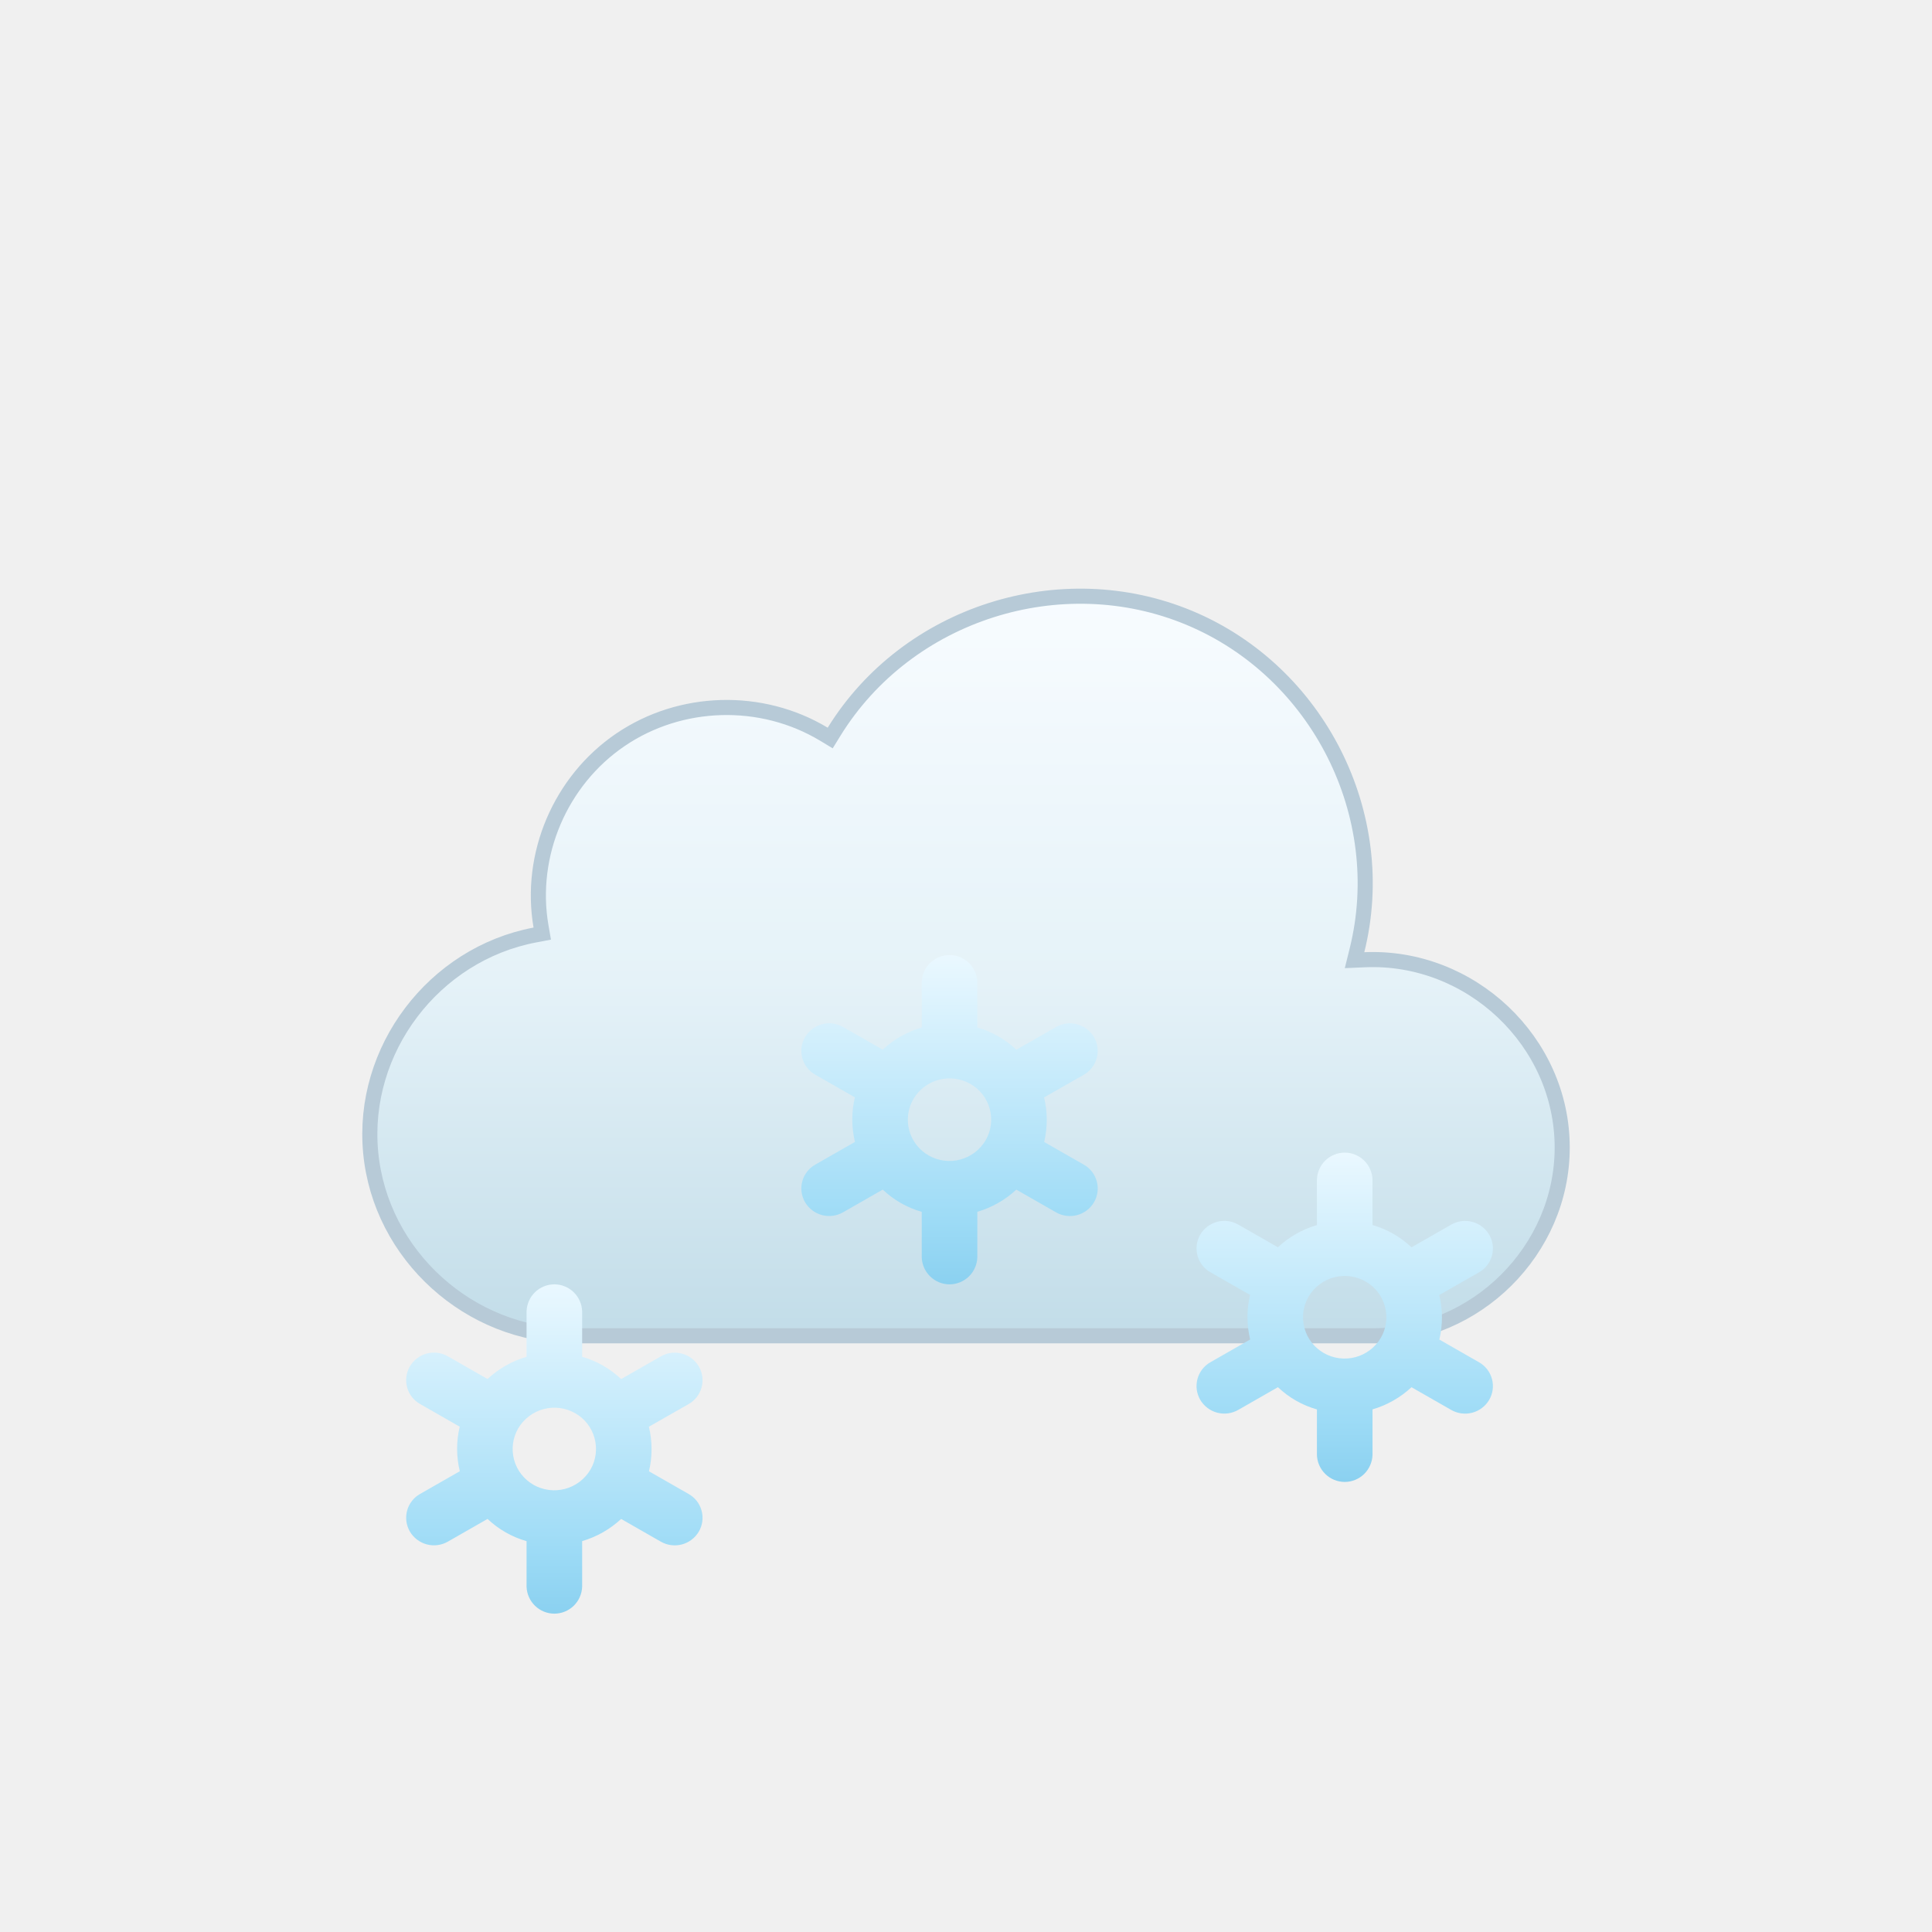
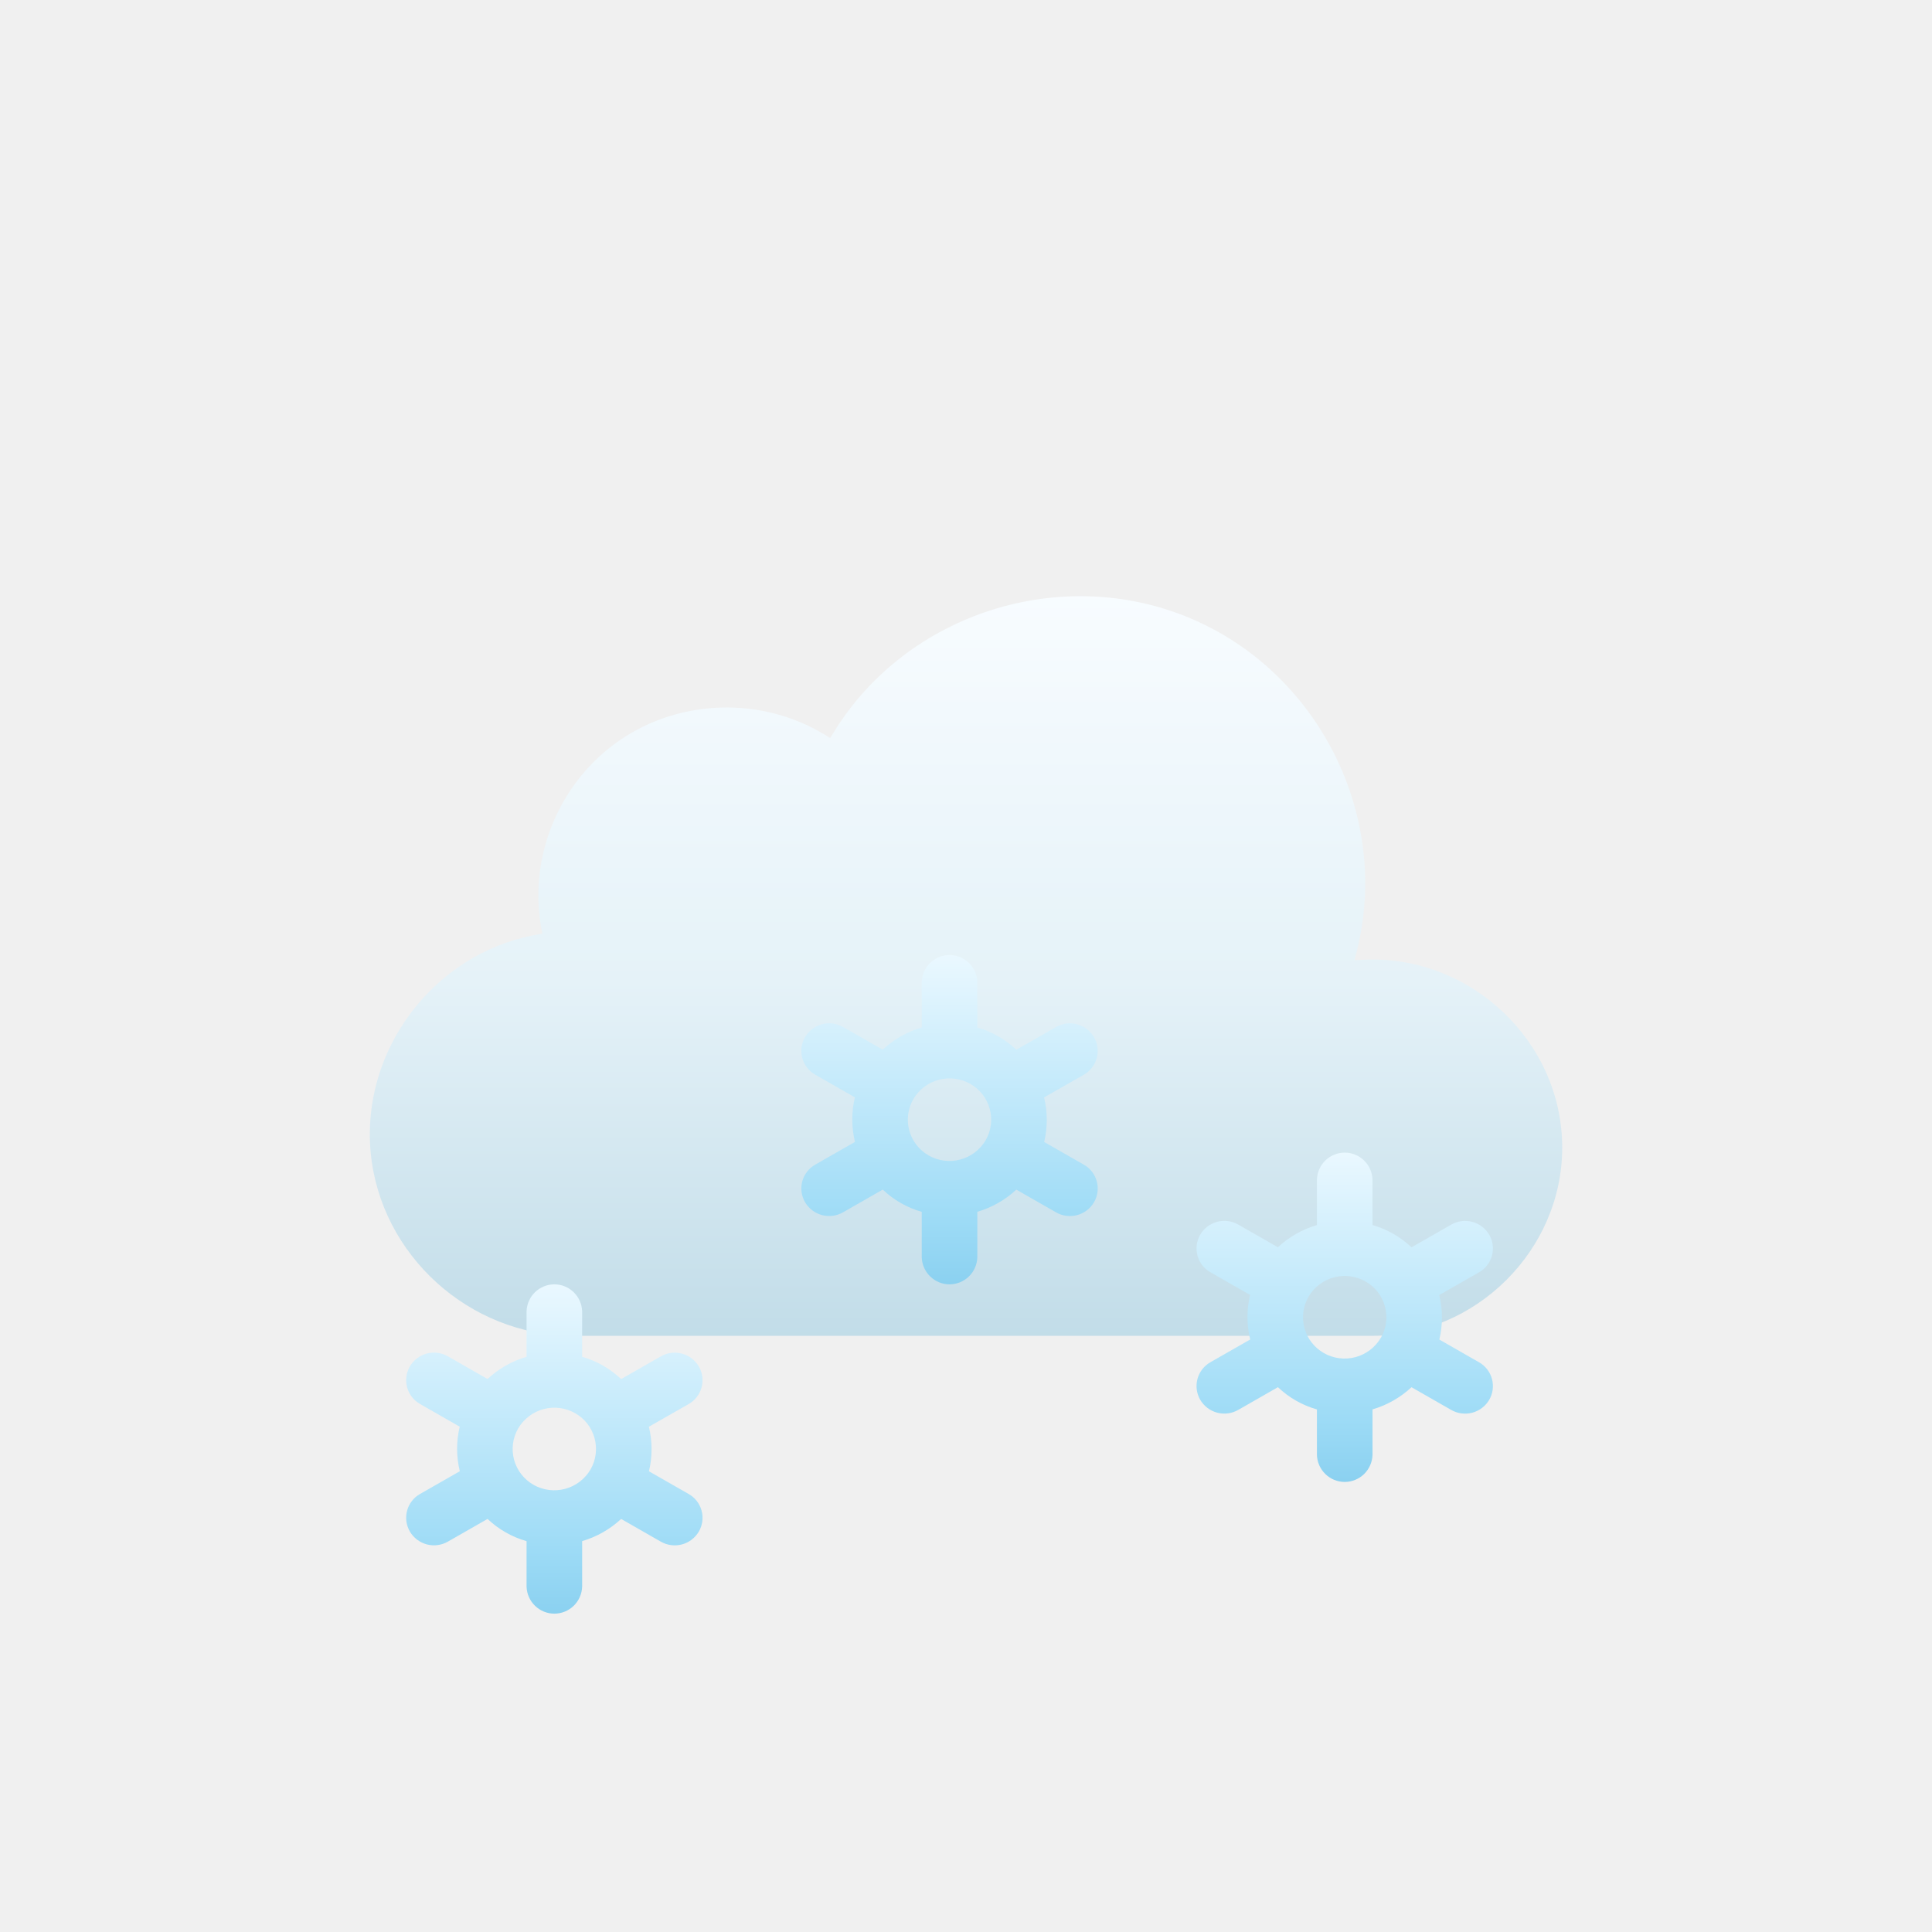
<svg xmlns="http://www.w3.org/2000/svg" viewBox="-24 -24 176 176" fill="none">
  <g id="snow" clip-path="url(#clip0_1858_8860)">
    <g id="Sky" transform="translate(-24 -24) scale(1.375)">
      <g id="Clouds">
        <g id="Cloud">
-           <path id="Cloud_2" d="M55.262 48.475C60.123 40.611 70.297 37.38 78.815 40.943C87.321 44.502 92.138 54.003 89.903 62.965L89.742 63.614L90.411 63.585C97.42 63.279 103.5 68.992 103.5 76.028C103.5 82.84 97.772 88.5 90.977 88.5H37.954C31.128 88.502 25.203 83.171 24.559 76.36C23.916 69.552 28.737 63.212 35.443 61.945L35.926 61.853L35.842 61.369C35.026 56.624 37.126 51.717 41.105 49.013C45.095 46.301 50.446 46.154 54.58 48.64L55.003 48.895L55.262 48.475Z" fill="url(#paint0_linear_1858_8860)" stroke="#B7CAD7" stroke-miterlimit="10" />
+           <path id="Cloud_2" d="M55.262 48.475C60.123 40.611 70.297 37.38 78.815 40.943C87.321 44.502 92.138 54.003 89.903 62.965L89.742 63.614L90.411 63.585C97.42 63.279 103.5 68.992 103.5 76.028C103.5 82.84 97.772 88.5 90.977 88.5H37.954C31.128 88.502 25.203 83.171 24.559 76.36C23.916 69.552 28.737 63.212 35.443 61.945L35.926 61.853L35.842 61.369C35.026 56.624 37.126 51.717 41.105 49.013C45.095 46.301 50.446 46.154 54.58 48.64L55.003 48.895L55.262 48.475Z" fill="url(#paint0_linear_1858_8860)" stroke-miterlimit="10" />
        </g>
      </g>
    </g>
    <g id="Precipitation">
      <g id="Snowflakes" transform="translate(-128 -192) scale(3)">
        <path id="Snowflake 1" d="M52.578 90.366L51.373 89.677C51.479 89.233 51.479 88.769 51.371 88.324L52.578 87.635C52.674 87.581 52.758 87.508 52.825 87.421C52.893 87.334 52.942 87.235 52.971 87.128C53 87.022 53.007 86.911 52.993 86.802C52.978 86.693 52.942 86.588 52.887 86.493C52.773 86.3 52.589 86.16 52.373 86.103C52.157 86.045 51.928 86.075 51.734 86.187L50.528 86.876C50.193 86.559 49.787 86.326 49.344 86.2V84.82C49.337 84.6 49.245 84.392 49.087 84.239C48.93 84.086 48.719 84 48.5 84C48.281 84 48.07 84.086 47.912 84.239C47.755 84.392 47.663 84.6 47.656 84.82V86.2C47.214 86.329 46.808 86.56 46.471 86.874L45.266 86.185C45.072 86.074 44.843 86.044 44.627 86.101C44.411 86.159 44.227 86.299 44.113 86.491C44.058 86.586 44.022 86.692 44.007 86.801C43.993 86.91 44 87.021 44.029 87.127C44.057 87.233 44.107 87.333 44.175 87.42C44.242 87.507 44.326 87.579 44.422 87.633L45.626 88.322C45.52 88.767 45.521 89.231 45.629 89.675L44.422 90.365C44.326 90.419 44.242 90.491 44.175 90.578C44.107 90.665 44.057 90.764 44.029 90.871C44 90.977 43.993 91.088 44.007 91.197C44.022 91.306 44.058 91.412 44.113 91.507C44.227 91.699 44.411 91.839 44.627 91.897C44.843 91.954 45.072 91.924 45.266 91.813L46.472 91.123C46.806 91.441 47.213 91.673 47.656 91.798V93.18C47.663 93.4 47.755 93.608 47.913 93.761C48.07 93.914 48.281 94 48.5 94C48.719 94 48.93 93.914 49.088 93.761C49.245 93.608 49.337 93.4 49.344 93.18V91.797C49.785 91.668 50.191 91.438 50.528 91.124L51.734 91.814C51.928 91.925 52.157 91.955 52.373 91.898C52.589 91.841 52.773 91.701 52.887 91.508C52.942 91.413 52.978 91.308 52.993 91.198C53.007 91.089 53 90.978 52.971 90.872C52.942 90.766 52.893 90.666 52.825 90.579C52.758 90.493 52.674 90.42 52.578 90.366ZM47.866 90.086C47.723 90.005 47.597 89.896 47.496 89.766C47.394 89.635 47.32 89.486 47.277 89.327C47.234 89.167 47.223 89.001 47.244 88.837C47.266 88.673 47.32 88.515 47.403 88.372C47.574 88.084 47.85 87.874 48.174 87.788C48.497 87.702 48.841 87.747 49.132 87.913C49.276 87.994 49.402 88.103 49.503 88.233C49.604 88.364 49.678 88.513 49.721 88.672C49.764 88.832 49.776 88.998 49.754 89.162C49.733 89.326 49.679 89.484 49.596 89.626C49.425 89.915 49.148 90.125 48.825 90.211C48.501 90.297 48.157 90.252 47.866 90.087V90.086Z" fill="url(#snowflakeGradient)" transform="translate(3, 11)" />
        <path id="Snowflake 2" d="M67.578 90.366L66.374 89.677C66.479 89.233 66.479 88.769 66.371 88.324L67.578 87.635C67.674 87.581 67.758 87.508 67.825 87.421C67.893 87.334 67.942 87.235 67.971 87.128C68 87.022 68.007 86.911 67.993 86.802C67.978 86.693 67.942 86.588 67.887 86.493C67.773 86.3 67.589 86.16 67.373 86.103C67.157 86.045 66.928 86.075 66.734 86.187L65.528 86.876C65.193 86.559 64.787 86.326 64.344 86.2V84.82C64.337 84.6 64.245 84.392 64.088 84.239C63.93 84.086 63.719 84 63.5 84C63.281 84 63.07 84.086 62.912 84.239C62.755 84.392 62.663 84.6 62.656 84.82V86.2C62.214 86.329 61.808 86.56 61.471 86.874L60.266 86.185C60.072 86.074 59.843 86.044 59.627 86.101C59.411 86.159 59.227 86.299 59.113 86.491C59.058 86.586 59.022 86.692 59.007 86.801C58.993 86.91 59 87.021 59.029 87.127C59.057 87.233 59.107 87.333 59.175 87.42C59.242 87.507 59.326 87.579 59.422 87.633L60.626 88.322C60.52 88.767 60.521 89.231 60.629 89.675L59.422 90.365C59.326 90.419 59.242 90.491 59.175 90.578C59.107 90.665 59.057 90.764 59.029 90.871C59 90.977 58.993 91.088 59.007 91.197C59.022 91.306 59.058 91.412 59.113 91.507C59.227 91.699 59.411 91.839 59.627 91.897C59.843 91.954 60.072 91.924 60.266 91.813L61.472 91.123C61.806 91.441 62.213 91.673 62.656 91.798V93.18C62.663 93.4 62.755 93.608 62.913 93.761C63.07 93.914 63.281 94 63.5 94C63.719 94 63.93 93.914 64.088 93.761C64.245 93.608 64.337 93.4 64.344 93.18V91.797C64.785 91.668 65.191 91.438 65.528 91.124L66.734 91.814C66.928 91.925 67.157 91.955 67.373 91.898C67.589 91.841 67.773 91.701 67.887 91.508C67.942 91.413 67.978 91.308 67.993 91.198C68.007 91.089 68 90.978 67.971 90.872C67.942 90.766 67.893 90.666 67.825 90.579C67.758 90.493 67.674 90.42 67.578 90.366ZM62.866 90.086C62.723 90.005 62.597 89.896 62.496 89.766C62.394 89.635 62.32 89.486 62.277 89.327C62.234 89.167 62.223 89.001 62.244 88.837C62.266 88.673 62.32 88.515 62.403 88.372C62.574 88.084 62.85 87.874 63.174 87.788C63.497 87.702 63.841 87.747 64.132 87.913C64.276 87.994 64.402 88.103 64.503 88.233C64.604 88.364 64.678 88.513 64.721 88.672C64.764 88.832 64.776 88.998 64.754 89.162C64.733 89.326 64.679 89.484 64.596 89.626C64.425 89.915 64.148 90.125 63.825 90.211C63.501 90.297 63.157 90.252 62.866 90.087V90.086Z" fill="url(#snowflakeGradient)" transform="translate(0, 1)" />
        <path id="Snowflake 3" d="M82.578 90.366L81.374 89.677C81.479 89.233 81.479 88.769 81.371 88.324L82.578 87.635C82.674 87.581 82.758 87.508 82.825 87.421C82.893 87.334 82.942 87.235 82.971 87.128C83 87.022 83.007 86.911 82.993 86.802C82.978 86.693 82.942 86.588 82.887 86.493C82.773 86.3 82.589 86.16 82.373 86.103C82.157 86.045 81.928 86.075 81.734 86.187L80.528 86.876C80.193 86.559 79.787 86.326 79.344 86.2V84.82C79.337 84.6 79.245 84.392 79.088 84.239C78.93 84.086 78.719 84 78.5 84C78.281 84 78.07 84.086 77.912 84.239C77.755 84.392 77.663 84.6 77.656 84.82V86.2C77.214 86.329 76.808 86.56 76.471 86.874L75.266 86.185C75.072 86.074 74.843 86.044 74.627 86.101C74.411 86.159 74.227 86.299 74.113 86.491C74.058 86.586 74.022 86.692 74.007 86.801C73.993 86.91 74 87.021 74.029 87.127C74.058 87.233 74.107 87.333 74.175 87.42C74.242 87.507 74.326 87.579 74.422 87.633L75.626 88.322C75.52 88.767 75.521 89.231 75.629 89.675L74.422 90.365C74.326 90.419 74.242 90.491 74.175 90.578C74.107 90.665 74.058 90.764 74.029 90.871C74 90.977 73.993 91.088 74.007 91.197C74.022 91.306 74.058 91.412 74.113 91.507C74.227 91.699 74.411 91.839 74.627 91.897C74.843 91.954 75.072 91.924 75.266 91.813L76.472 91.123C76.806 91.441 77.213 91.673 77.656 91.798V93.18C77.663 93.4 77.755 93.608 77.913 93.761C78.07 93.914 78.281 94 78.5 94C78.719 94 78.93 93.914 79.088 93.761C79.245 93.608 79.337 93.4 79.344 93.18V91.797C79.785 91.668 80.191 91.438 80.528 91.124L81.734 91.814C81.928 91.925 82.157 91.955 82.373 91.898C82.589 91.841 82.773 91.701 82.887 91.508C82.942 91.413 82.978 91.308 82.993 91.198C83.007 91.089 83 90.978 82.971 90.872C82.942 90.766 82.893 90.666 82.825 90.579C82.758 90.493 82.674 90.42 82.578 90.366ZM77.866 90.086C77.723 90.005 77.597 89.896 77.496 89.766C77.394 89.635 77.32 89.486 77.277 89.327C77.234 89.167 77.223 89.001 77.244 88.837C77.266 88.673 77.32 88.515 77.403 88.372C77.573 88.084 77.85 87.874 78.174 87.788C78.497 87.702 78.841 87.747 79.132 87.913C79.276 87.994 79.402 88.103 79.503 88.233C79.604 88.364 79.678 88.513 79.721 88.672C79.764 88.832 79.776 88.998 79.754 89.162C79.733 89.326 79.679 89.484 79.596 89.626C79.425 89.915 79.148 90.125 78.825 90.211C78.501 90.297 78.157 90.252 77.866 90.087V90.086Z" fill="url(#snowflakeGradient)" transform="translate(-3, 7)" />
      </g>
    </g>
  </g>
  <defs>
    <linearGradient id="paint0_linear_1858_8860" x1="64.001" y1="39" x2="64.001" y2="89" gradientUnits="userSpaceOnUse">
      <stop stop-color="#F8FCFF" />
      <stop offset=".52" stop-color="#E5F2F8" />
      <stop offset="1" stop-color="#C1DCE8" />
    </linearGradient>
    <linearGradient id="snowflakeGradient" x1="64" y1="84" x2="64" y2="102" gradientUnits="userSpaceOnUse">
      <stop stop-color="#EAF8FF" />
      <stop offset=".45" stop-color="#9DDBF6" />
      <stop offset="1" stop-color="#3EA6D7" />
    </linearGradient>
    <clipPath id="clip0_1858_8860">
      <rect width="128" height="128" fill="white" />
    </clipPath>
  </defs>
</svg>
